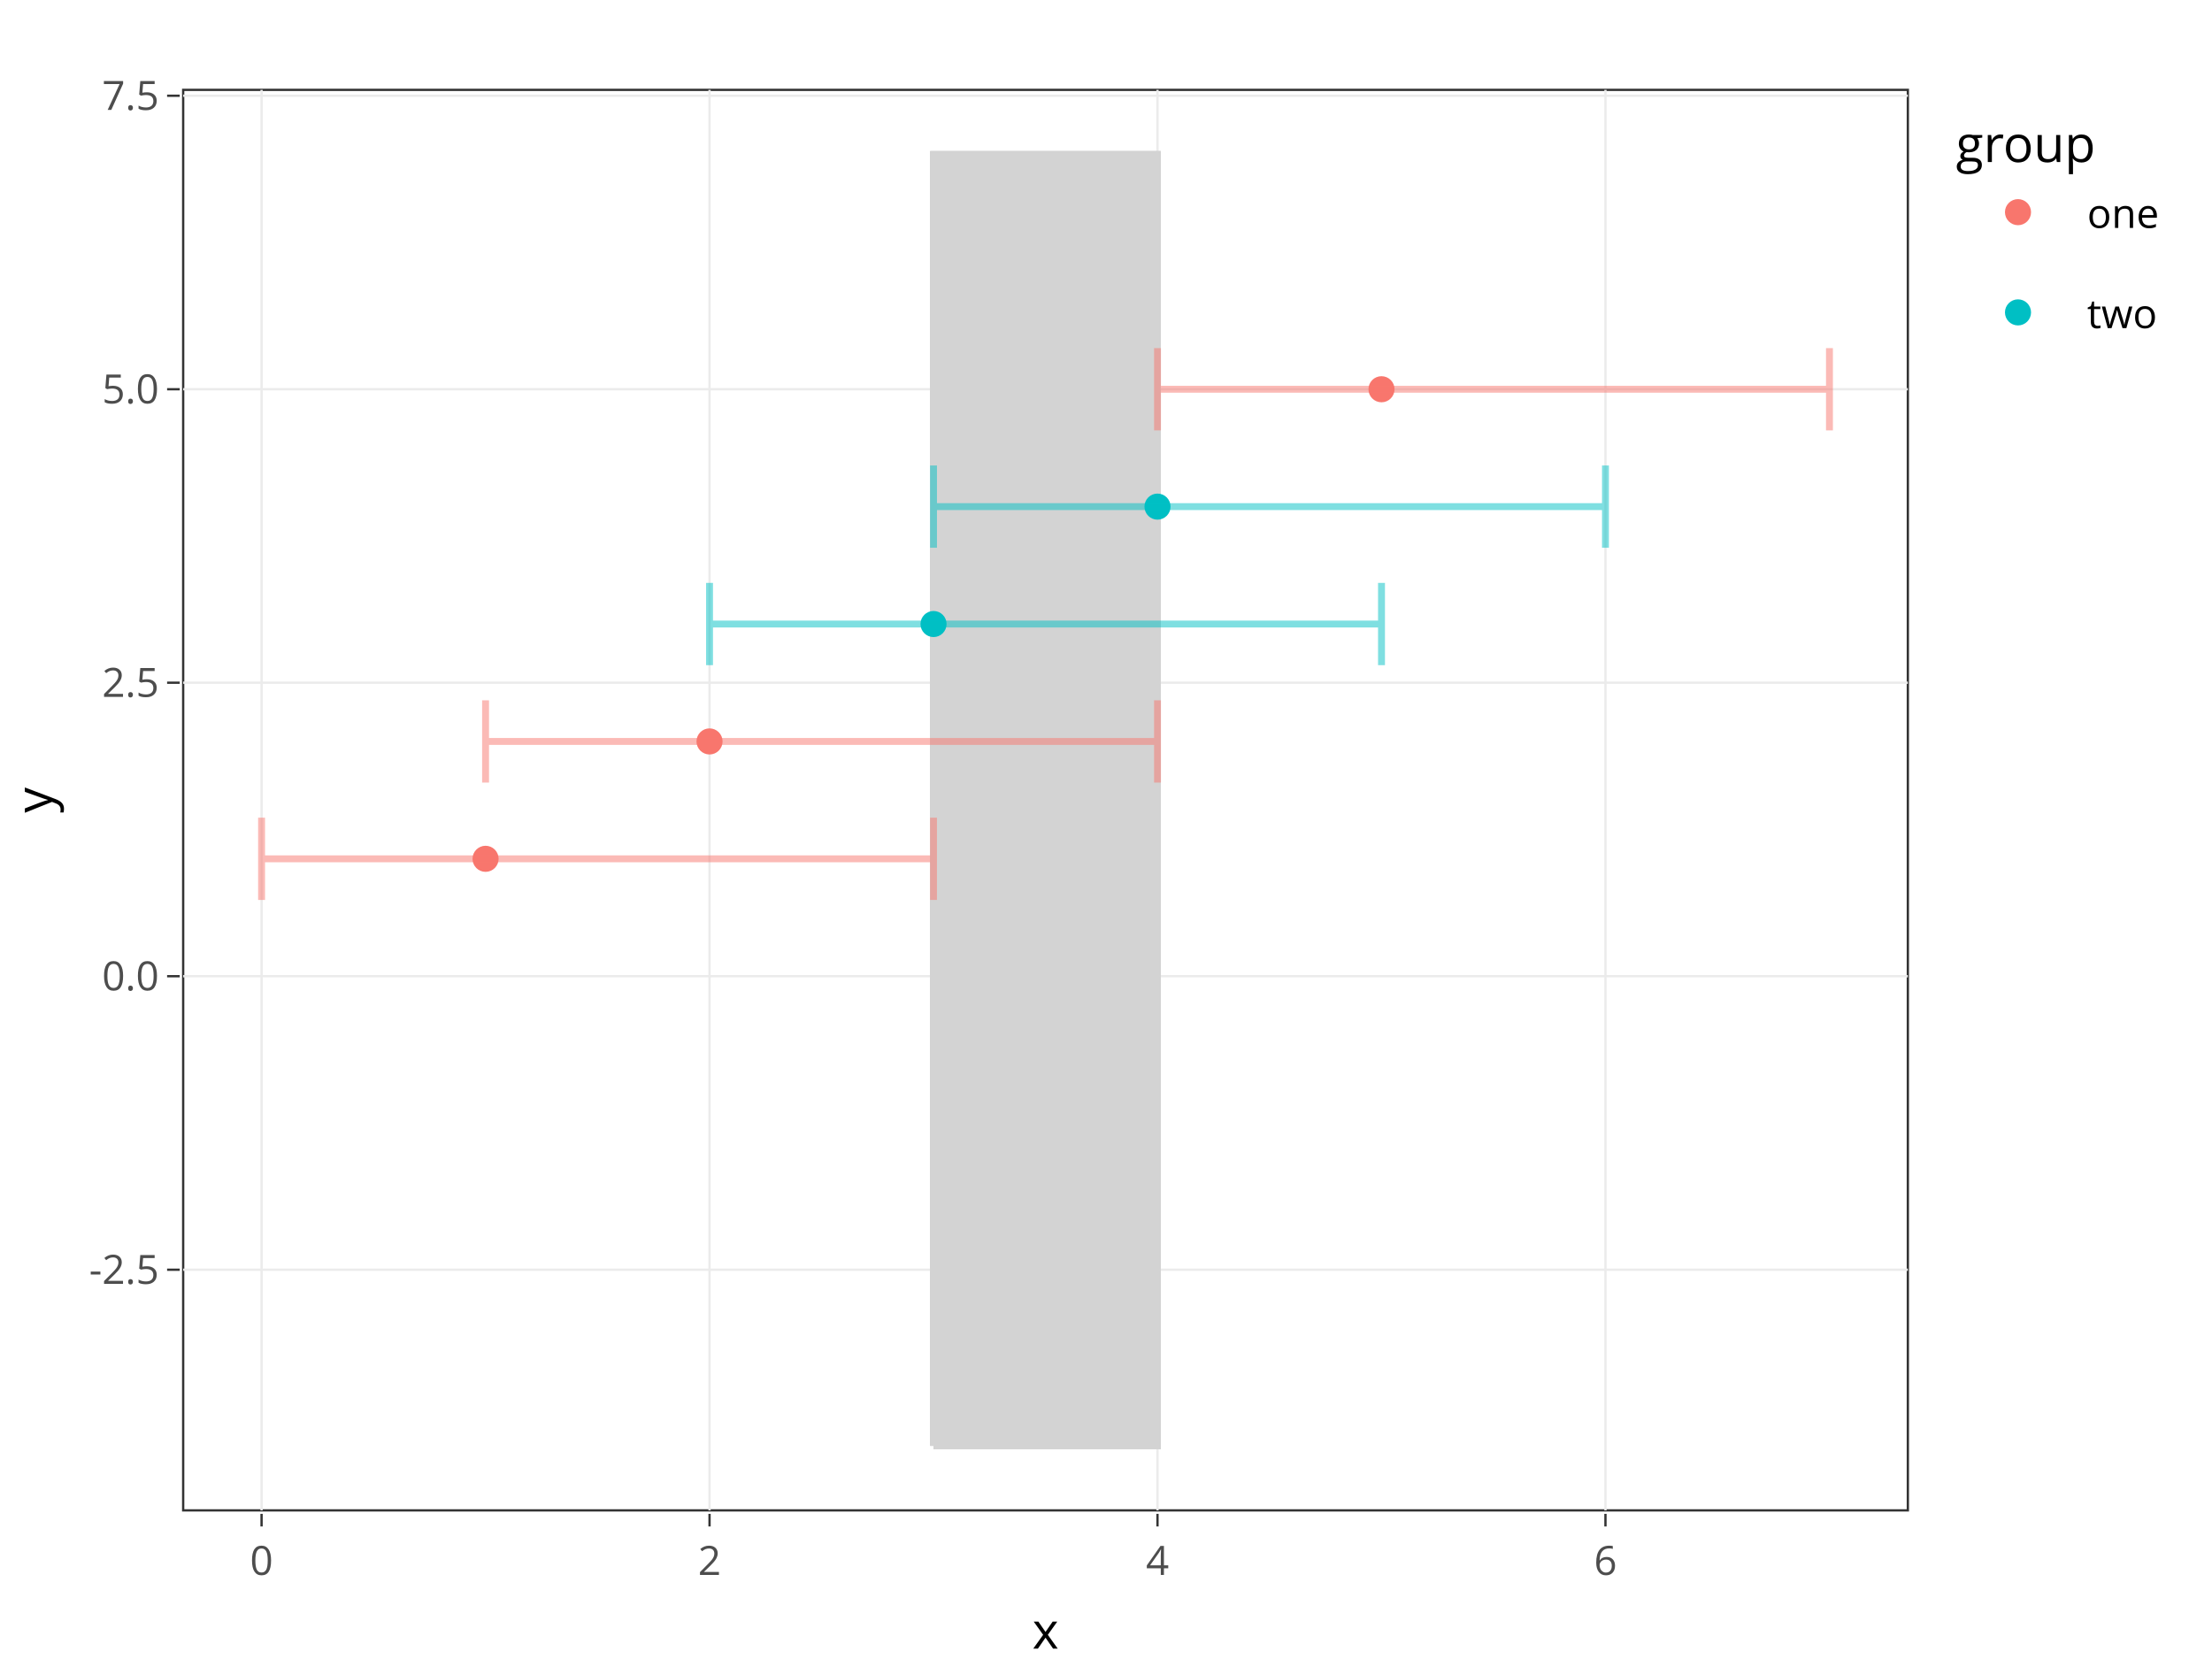
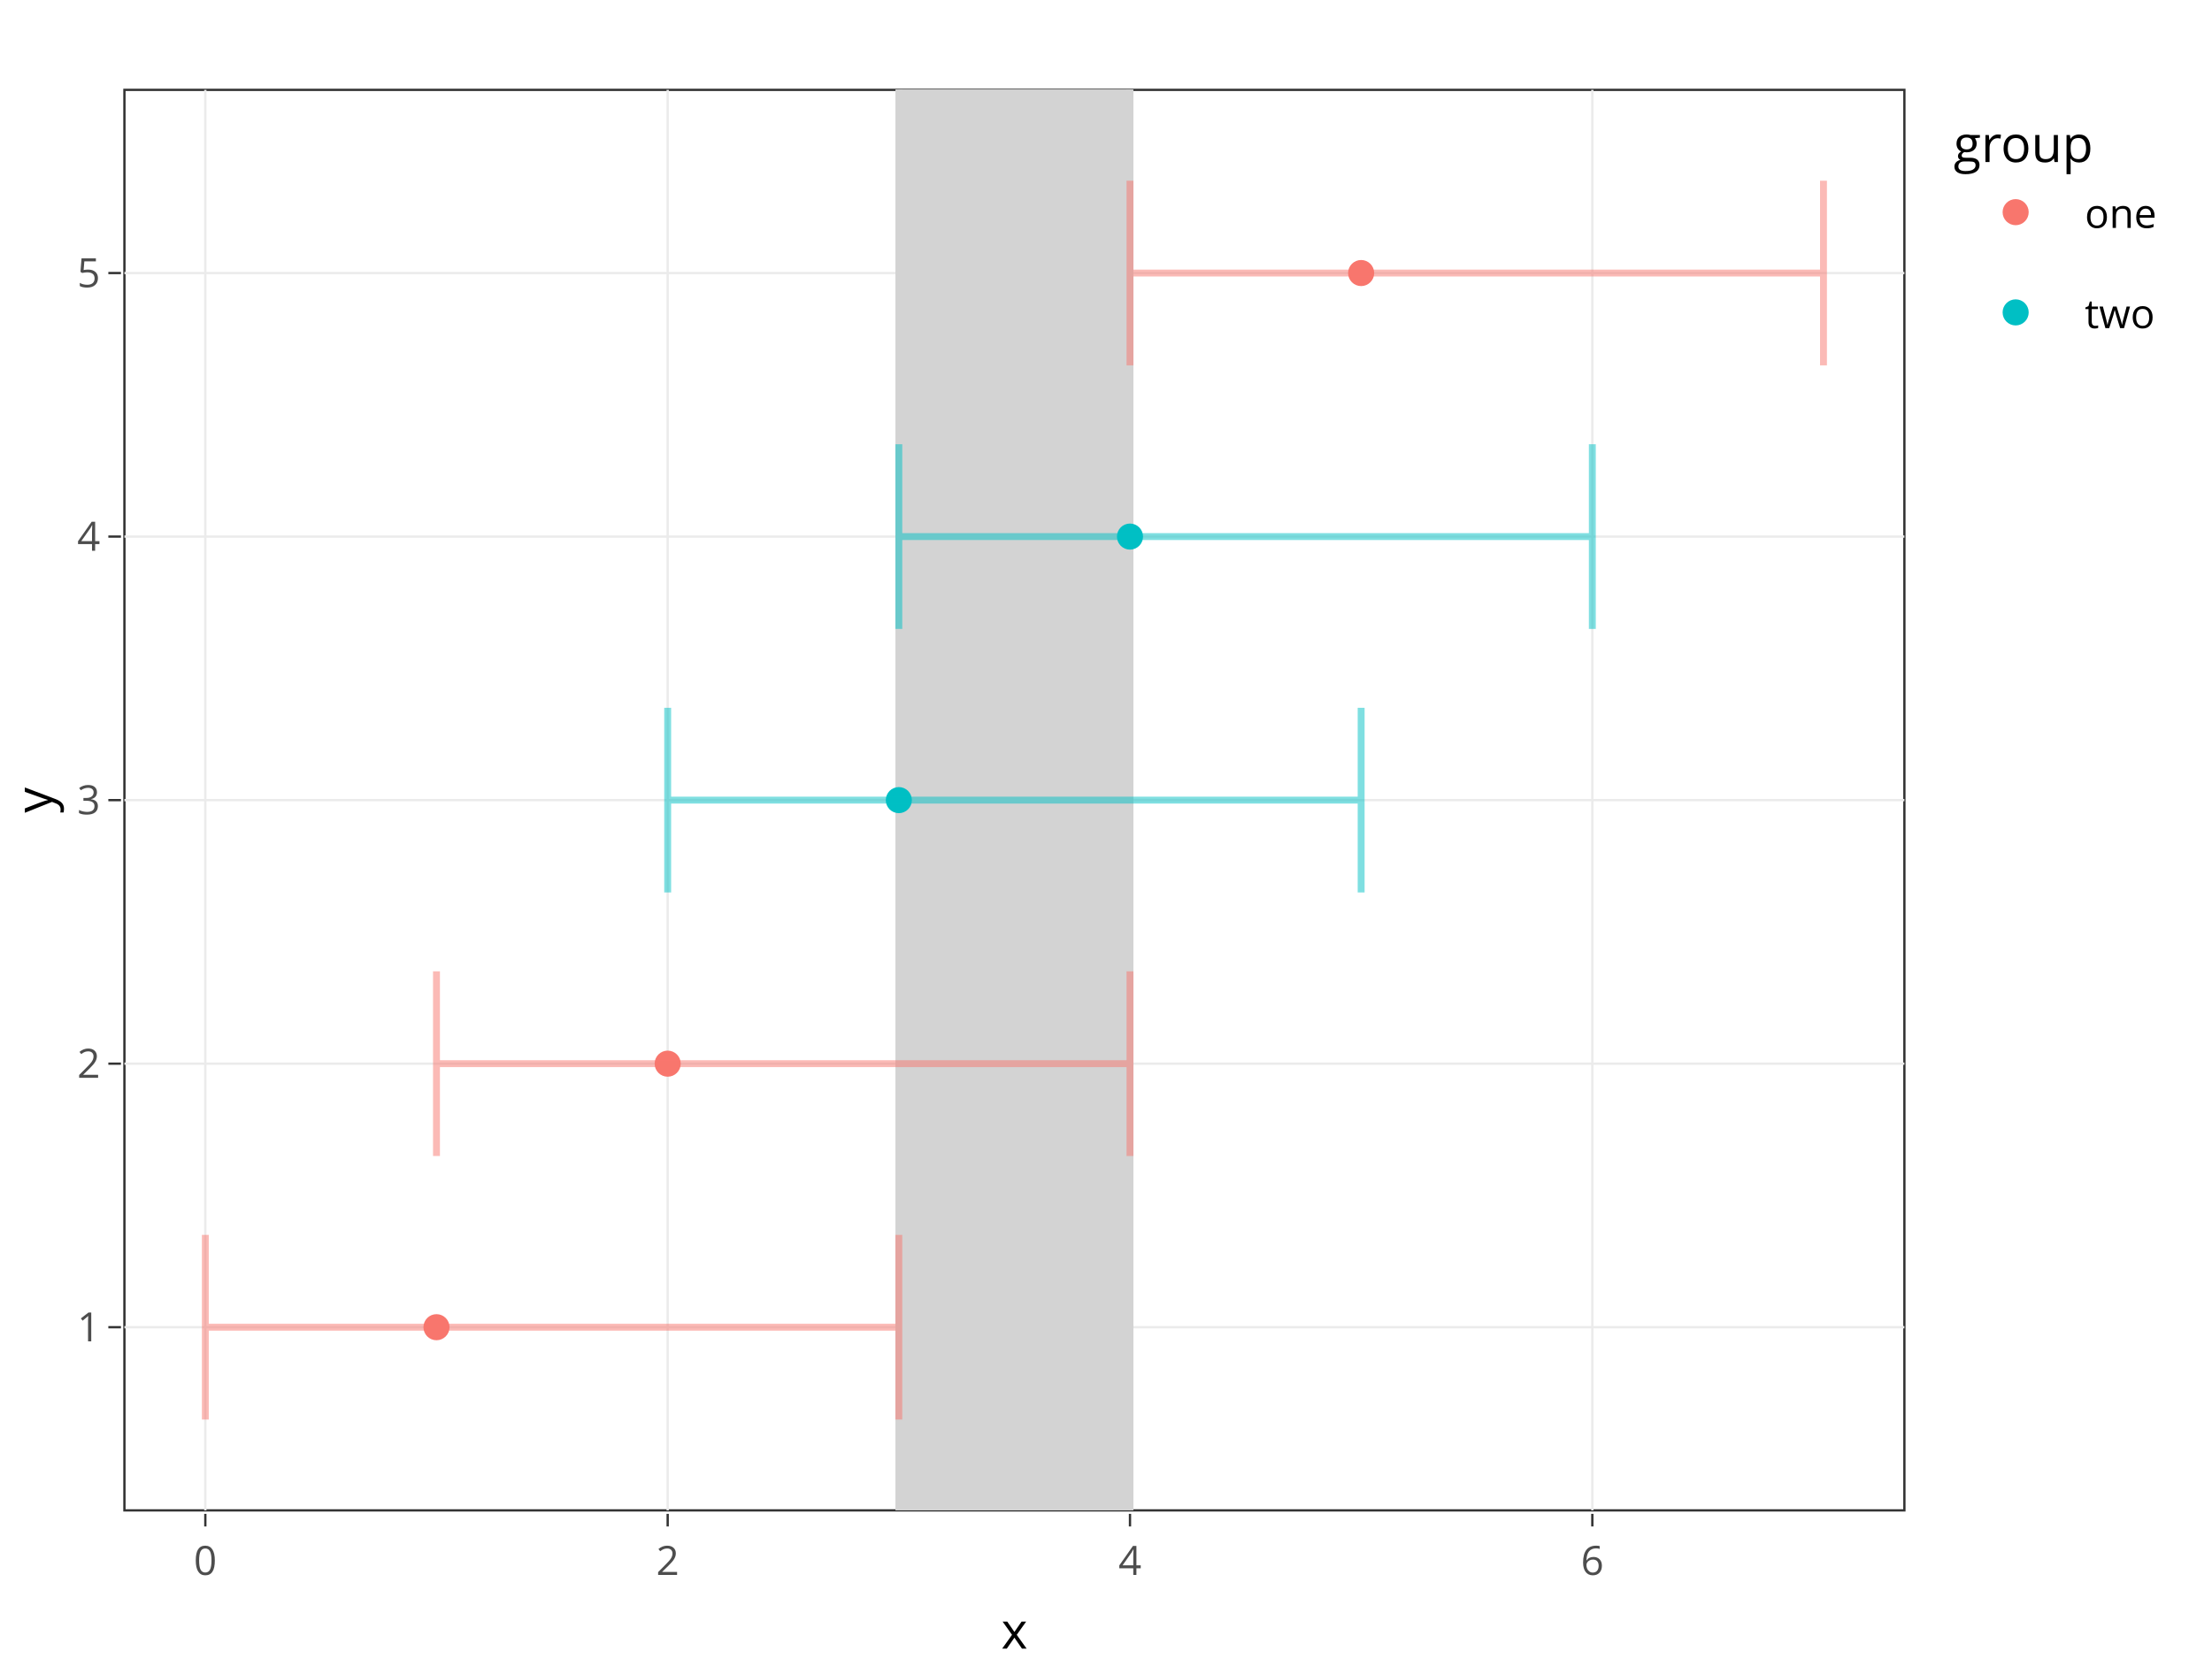
<svg xmlns="http://www.w3.org/2000/svg" class="main-svg" width="640" height="480" style="" viewBox="0 0 640 480">
  <rect x="0" y="0" width="640" height="480" style="fill: rgb(255, 255, 255); fill-opacity: 1;" />
  <defs id="defs-">
    <g class="clips">
      <clipPath id="clipxyplot" class="plotclip">
-         <rect width="499" height="411" />
+         <rect width="515" height="411" />
      </clipPath>
      <clipPath class="axesclip" id="clipx">
-         <rect x="53" y="0" width="499" height="480" />
+         <rect x="36" y="0" width="515" height="480" />
      </clipPath>
      <clipPath class="axesclip" id="clipy">
        <rect x="0" y="26" width="640" height="411" />
      </clipPath>
      <clipPath class="axesclip" id="clipxy">
-         <rect x="53" y="26" width="499" height="411" />
+         <rect x="36" y="26" width="515" height="411" />
      </clipPath>
    </g>
    <g class="gradients" />
    <g class="patterns" />
  </defs>
  <g class="bglayer" />
  <g class="layer-below">
    <g class="imagelayer" />
    <g class="shapelayer">
-       <path data-index="0" fill-rule="evenodd" d="M53,437H552V26H53Z" style="opacity: 1; stroke: rgb(51, 51, 51); stroke-opacity: 1; fill: rgb(255, 255, 255); fill-opacity: 1; stroke-width: 0.664px;" />
+       <path data-index="0" fill-rule="evenodd" d="M36,437H551V26H36Z" style="opacity: 1; stroke: rgb(51, 51, 51); stroke-opacity: 1; fill: rgb(0, 0, 0); fill-opacity: 0; stroke-width: 0.664px;" />
    </g>
  </g>
  <g class="cartesianlayer">
    <g class="subplot xy">
      <g class="layer-subplot">
        <g class="shapelayer" />
        <g class="imagelayer" />
      </g>
      <g class="gridlayer">
        <g class="x">
-           <path class="xgrid crisp" transform="translate(75.68,0)" d="M0,26v411" style="stroke: rgb(235, 235, 235); stroke-opacity: 1; stroke-width: 0.664px;" />
-           <path class="xgrid crisp" transform="translate(205.29,0)" d="M0,26v411" style="stroke: rgb(235, 235, 235); stroke-opacity: 1; stroke-width: 0.664px;" />
-           <path class="xgrid crisp" transform="translate(334.9,0)" d="M0,26v411" style="stroke: rgb(235, 235, 235); stroke-opacity: 1; stroke-width: 0.664px;" />
-           <path class="xgrid crisp" transform="translate(464.51,0)" d="M0,26v411" style="stroke: rgb(235, 235, 235); stroke-opacity: 1; stroke-width: 0.664px;" />
+           <path class="xgrid crisp" transform="translate(59.41,0)" d="M0,26v411" style="stroke: rgb(235, 235, 235); stroke-opacity: 1; stroke-width: 0.664px;" />
+           <path class="xgrid crisp" transform="translate(193.18,0)" d="M0,26v411" style="stroke: rgb(235, 235, 235); stroke-opacity: 1; stroke-width: 0.664px;" />
+           <path class="xgrid crisp" transform="translate(326.94,0)" d="M0,26v411" style="stroke: rgb(235, 235, 235); stroke-opacity: 1; stroke-width: 0.664px;" />
+           <path class="xgrid crisp" transform="translate(460.71,0)" d="M0,26v411" style="stroke: rgb(235, 235, 235); stroke-opacity: 1; stroke-width: 0.664px;" />
        </g>
        <g class="y">
-           <path class="ygrid crisp" transform="translate(0,367.37)" d="M53,0h499" style="stroke: rgb(235, 235, 235); stroke-opacity: 1; stroke-width: 0.664px;" />
-           <path class="ygrid crisp" transform="translate(0,282.45)" d="M53,0h499" style="stroke: rgb(235, 235, 235); stroke-opacity: 1; stroke-width: 0.664px;" />
-           <path class="ygrid crisp" transform="translate(0,197.53)" d="M53,0h499" style="stroke: rgb(235, 235, 235); stroke-opacity: 1; stroke-width: 0.664px;" />
-           <path class="ygrid crisp" transform="translate(0,112.62)" d="M53,0h499" style="stroke: rgb(235, 235, 235); stroke-opacity: 1; stroke-width: 0.664px;" />
-           <path class="ygrid crisp" transform="translate(0,27.7)" d="M53,0h499" style="stroke: rgb(235, 235, 235); stroke-opacity: 1; stroke-width: 0.664px;" />
+           <path class="ygrid crisp" transform="translate(0,384)" d="M36,0h515" style="stroke: rgb(235, 235, 235); stroke-opacity: 1; stroke-width: 0.664px;" />
+           <path class="ygrid crisp" transform="translate(0,307.75)" d="M36,0h515" style="stroke: rgb(235, 235, 235); stroke-opacity: 1; stroke-width: 0.664px;" />
+           <path class="ygrid crisp" transform="translate(0,231.5)" d="M36,0h515" style="stroke: rgb(235, 235, 235); stroke-opacity: 1; stroke-width: 0.664px;" />
+           <path class="ygrid crisp" transform="translate(0,155.25)" d="M36,0h515" style="stroke: rgb(235, 235, 235); stroke-opacity: 1; stroke-width: 0.664px;" />
+           <path class="ygrid crisp" transform="translate(0,79)" d="M36,0h515" style="stroke: rgb(235, 235, 235); stroke-opacity: 1; stroke-width: 0.664px;" />
        </g>
      </g>
      <g class="zerolinelayer" />
      <path class="xlines-below" />
      <path class="ylines-below" />
      <g class="overlines-below" />
      <g class="xaxislayer-below" />
      <g class="yaxislayer-below" />
      <g class="overaxes-below" />
-       <g class="plot" transform="translate(53,26)" clip-path="url(#clipxyplot)">
+       <g class="plot" transform="translate(36,26)" clip-path="url(#clipxyplot)">
        <g class="scatterlayer mlayer">
          <g class="trace scatter trace-vdiffr-plotly-1" style="stroke-miterlimit: 2; opacity: 1;">
            <g class="fills">
              <g>
-                 <path class="js-fill" d="M217.1,392.32L217.1,18.68L281.9,18.68L281.9,392.32L217.1,392.32Z" style="fill: rgb(211, 211, 211); fill-opacity: 1; stroke-width: 0;" />
-               </g>
-             </g>
-             <g class="errorbars" />
-             <g class="lines">
-               <path class="js-line" d="M217.1,392.32L217.1,18.68L281.9,18.68L281.9,392.32L217.1,392.32" style="vector-effect: non-scaling-stroke; fill: none; stroke: rgb(211, 211, 211); stroke-opacity: 1; stroke-width: 1.89px; opacity: 1;" />
+                 <path class="js-fill" d="M224.06,739.27L224.06,-99.51L290.94,-99.51L290.94,739.27L224.06,739.27Z" style="fill: rgb(211, 211, 211); fill-opacity: 1; stroke-width: 0;" />
+               </g>
+             </g>
+             <g class="errorbars" />
+             <g class="lines">
+               <path class="js-line" d="M224.06,739.27L224.06,-99.51L290.94,-99.51L290.94,739.27L224.06,739.27" style="vector-effect: non-scaling-stroke; fill: none; stroke: rgb(211, 211, 211); stroke-opacity: 1; stroke-width: 1.89px; opacity: 1;" />
            </g>
            <g class="points" />
            <g class="text" />
          </g>
          <g class="trace scatter trace-vdiffr-plotly-2" style="stroke-miterlimit: 2; opacity: 1;">
            <g class="fills">
              <g>
-                 <path class="js-fill" d="M217.1,392.32L217.1,18.68L281.9,18.68L281.9,392.32L217.1,392.32Z" style="fill: rgb(211, 211, 211); fill-opacity: 1; stroke-width: 0;" />
-               </g>
-             </g>
-             <g class="errorbars" />
-             <g class="lines">
-               <path class="js-line" d="M217.1,392.32L217.1,18.68L281.9,18.68L281.9,392.32L217.1,392.32" style="vector-effect: non-scaling-stroke; fill: none; stroke: rgb(211, 211, 211); stroke-opacity: 1; stroke-width: 1.89px; opacity: 1;" />
+                 <path class="js-fill" d="M224.06,739.27L224.06,-99.51L290.94,-99.51L290.94,739.27L224.06,739.27Z" style="fill: rgb(211, 211, 211); fill-opacity: 1; stroke-width: 0;" />
+               </g>
+             </g>
+             <g class="errorbars" />
+             <g class="lines">
+               <path class="js-line" d="M224.06,739.27L224.06,-99.51L290.94,-99.51L290.94,739.27L224.06,739.27" style="vector-effect: non-scaling-stroke; fill: none; stroke: rgb(211, 211, 211); stroke-opacity: 1; stroke-width: 1.89px; opacity: 1;" />
            </g>
            <g class="points" />
            <g class="text" />
          </g>
          <g class="trace scatter trace-vdiffr-plotly-3" style="stroke-miterlimit: 2; opacity: 1;">
            <g class="fills">
              <g>
-                 <path class="js-fill" d="M217.1,392.32L217.1,18.68L281.9,18.68L281.9,392.32L217.1,392.32Z" style="fill: rgb(211, 211, 211); fill-opacity: 1; stroke-width: 0;" />
-               </g>
-             </g>
-             <g class="errorbars" />
-             <g class="lines">
-               <path class="js-line" d="M217.1,392.32L217.1,18.68L281.9,18.68L281.9,392.32L217.1,392.32" style="vector-effect: non-scaling-stroke; fill: none; stroke: rgb(211, 211, 211); stroke-opacity: 1; stroke-width: 1.89px; opacity: 1;" />
+                 <path class="js-fill" d="M224.06,739.27L224.06,-99.51L290.94,-99.51L290.94,739.27L224.06,739.27Z" style="fill: rgb(211, 211, 211); fill-opacity: 1; stroke-width: 0;" />
+               </g>
+             </g>
+             <g class="errorbars" />
+             <g class="lines">
+               <path class="js-line" d="M224.06,739.27L224.06,-99.51L290.94,-99.51L290.94,739.27L224.06,739.27" style="vector-effect: non-scaling-stroke; fill: none; stroke: rgb(211, 211, 211); stroke-opacity: 1; stroke-width: 1.89px; opacity: 1;" />
            </g>
            <g class="points" />
            <g class="text" />
          </g>
          <g class="trace scatter trace-vdiffr-plotly-4" style="stroke-miterlimit: 2; opacity: 1;">
            <g class="fills">
              <g>
-                 <path class="js-fill" d="M217.1,392.32L217.1,18.68L281.9,18.68L281.9,392.32L217.1,392.32Z" style="fill: rgb(211, 211, 211); fill-opacity: 1; stroke-width: 0;" />
-               </g>
-             </g>
-             <g class="errorbars" />
-             <g class="lines">
-               <path class="js-line" d="M217.1,392.32L217.1,18.68L281.9,18.68L281.9,392.32L217.1,392.32" style="vector-effect: non-scaling-stroke; fill: none; stroke: rgb(211, 211, 211); stroke-opacity: 1; stroke-width: 1.89px; opacity: 1;" />
+                 <path class="js-fill" d="M224.06,739.27L224.06,-99.51L290.94,-99.51L290.94,739.27L224.06,739.27Z" style="fill: rgb(211, 211, 211); fill-opacity: 1; stroke-width: 0;" />
+               </g>
+             </g>
+             <g class="errorbars" />
+             <g class="lines">
+               <path class="js-line" d="M224.06,739.27L224.06,-99.51L290.94,-99.51L290.94,739.27L224.06,739.27" style="vector-effect: non-scaling-stroke; fill: none; stroke: rgb(211, 211, 211); stroke-opacity: 1; stroke-width: 1.89px; opacity: 1;" />
            </g>
            <g class="points" />
            <g class="text" />
          </g>
          <g class="trace scatter trace-vdiffr-plotly-5" style="stroke-miterlimit: 2; opacity: 1;">
            <g class="fills">
              <g>
-                 <path class="js-fill" d="M217.1,392.32L217.1,18.68L281.9,18.68L281.9,392.32L217.1,392.32Z" style="fill: rgb(211, 211, 211); fill-opacity: 1; stroke-width: 0;" />
-               </g>
-             </g>
-             <g class="errorbars" />
-             <g class="lines">
-               <path class="js-line" d="M217.1,392.32L217.1,18.68L281.9,18.68L281.9,392.32L217.1,392.32" style="vector-effect: non-scaling-stroke; fill: none; stroke: rgb(211, 211, 211); stroke-opacity: 1; stroke-width: 1.89px; opacity: 1;" />
+                 <path class="js-fill" d="M224.06,739.27L224.06,-99.51L290.94,-99.51L290.94,739.27L224.06,739.27Z" style="fill: rgb(211, 211, 211); fill-opacity: 1; stroke-width: 0;" />
+               </g>
+             </g>
+             <g class="errorbars" />
+             <g class="lines">
+               <path class="js-line" d="M224.06,739.27L224.06,-99.51L290.94,-99.51L290.94,739.27L224.06,739.27" style="vector-effect: non-scaling-stroke; fill: none; stroke: rgb(211, 211, 211); stroke-opacity: 1; stroke-width: 1.89px; opacity: 1;" />
            </g>
            <g class="points" />
            <g class="text" />
          </g>
          <g class="trace scatter trace-vdiffr-plotly-6" style="stroke-miterlimit: 2; opacity: 1;">
            <g class="fills" />
            <g class="errorbars" />
            <g class="lines" />
            <g class="points">
-               <path class="point" transform="translate(87.49,222.48)" d="M2.83,0A2.83,2.83 0 1,1 0,-2.83A2.83,2.83 0 0,1 2.83,0Z" style="opacity: 1; stroke-width: 1.89px; fill: rgb(248, 118, 109); fill-opacity: 1; stroke: rgb(248, 118, 109); stroke-opacity: 1;" />
-               <path class="point" transform="translate(152.29,188.52)" d="M2.83,0A2.83,2.83 0 1,1 0,-2.83A2.83,2.83 0 0,1 2.83,0Z" style="opacity: 1; stroke-width: 1.89px; fill: rgb(248, 118, 109); fill-opacity: 1; stroke: rgb(248, 118, 109); stroke-opacity: 1;" />
-               <path class="point" transform="translate(346.71,86.62)" d="M2.83,0A2.83,2.83 0 1,1 0,-2.83A2.83,2.83 0 0,1 2.83,0Z" style="opacity: 1; stroke-width: 1.89px; fill: rgb(248, 118, 109); fill-opacity: 1; stroke: rgb(248, 118, 109); stroke-opacity: 1;" />
+               <path class="point" transform="translate(90.29,358)" d="M2.83,0A2.83,2.83 0 1,1 0,-2.83A2.83,2.83 0 0,1 2.83,0Z" style="opacity: 1; stroke-width: 1.89px; fill: rgb(248, 118, 109); fill-opacity: 1; stroke: rgb(248, 118, 109); stroke-opacity: 1;" />
+               <path class="point" transform="translate(157.18,281.75)" d="M2.83,0A2.83,2.83 0 1,1 0,-2.83A2.83,2.83 0 0,1 2.83,0Z" style="opacity: 1; stroke-width: 1.89px; fill: rgb(248, 118, 109); fill-opacity: 1; stroke: rgb(248, 118, 109); stroke-opacity: 1;" />
+               <path class="point" transform="translate(357.82,53)" d="M2.83,0A2.83,2.83 0 1,1 0,-2.83A2.83,2.83 0 0,1 2.83,0Z" style="opacity: 1; stroke-width: 1.89px; fill: rgb(248, 118, 109); fill-opacity: 1; stroke: rgb(248, 118, 109); stroke-opacity: 1;" />
            </g>
            <g class="text" />
          </g>
          <g class="trace scatter trace-vdiffr-plotly-7" style="stroke-miterlimit: 2; opacity: 1;">
            <g class="fills" />
            <g class="errorbars" />
            <g class="lines" />
            <g class="points">
-               <path class="point" transform="translate(217.1,154.55)" d="M2.83,0A2.83,2.83 0 1,1 0,-2.83A2.83,2.83 0 0,1 2.83,0Z" style="opacity: 1; stroke-width: 1.89px; fill: rgb(0, 191, 196); fill-opacity: 1; stroke: rgb(0, 191, 196); stroke-opacity: 1;" />
-               <path class="point" transform="translate(281.9,120.58)" d="M2.83,0A2.83,2.83 0 1,1 0,-2.83A2.83,2.83 0 0,1 2.83,0Z" style="opacity: 1; stroke-width: 1.89px; fill: rgb(0, 191, 196); fill-opacity: 1; stroke: rgb(0, 191, 196); stroke-opacity: 1;" />
+               <path class="point" transform="translate(224.06,205.5)" d="M2.83,0A2.83,2.83 0 1,1 0,-2.83A2.83,2.83 0 0,1 2.83,0Z" style="opacity: 1; stroke-width: 1.89px; fill: rgb(0, 191, 196); fill-opacity: 1; stroke: rgb(0, 191, 196); stroke-opacity: 1;" />
+               <path class="point" transform="translate(290.94,129.25)" d="M2.83,0A2.83,2.83 0 1,1 0,-2.83A2.83,2.83 0 0,1 2.83,0Z" style="opacity: 1; stroke-width: 1.89px; fill: rgb(0, 191, 196); fill-opacity: 1; stroke: rgb(0, 191, 196); stroke-opacity: 1;" />
            </g>
            <g class="text" />
          </g>
          <g class="trace scatter trace-vdiffr-plotly-8" style="stroke-miterlimit: 2; opacity: 0.5;">
            <g class="fills" />
            <g class="errorbars">
              <g class="errorbar" style="opacity: 1;">
-                 <path class="xerror" d="M217.1,210.579v23.802m0,-11.901H22.68m0,-11.901v23.802" style="vector-effect: non-scaling-stroke; stroke-width: 2px; stroke: rgb(248, 118, 109); stroke-opacity: 1;" />
-               </g>
-               <g class="errorbar" style="opacity: 1;">
-                 <path class="xerror" d="M281.9,176.619v23.802m0,-11.901H87.49m0,-11.901v23.802" style="vector-effect: non-scaling-stroke; stroke-width: 2px; stroke: rgb(248, 118, 109); stroke-opacity: 1;" />
-               </g>
-               <g class="errorbar" style="opacity: 1;">
-                 <path class="xerror" d="M476.32,74.719v23.802m0,-11.901H281.9m0,-11.901v23.802" style="vector-effect: non-scaling-stroke; stroke-width: 2px; stroke: rgb(248, 118, 109); stroke-opacity: 1;" />
-               </g>
-             </g>
-             <g class="lines">
-               <path class="js-line" d="M87.49,222.48L346.71,86.62" style="vector-effect: non-scaling-stroke; fill: none; stroke: rgb(0, 0, 0); stroke-opacity: 0; stroke-width: 2px; opacity: 1;" />
+                 <path class="xerror" d="M224.06,331.284v53.432m0,-26.716H23.41m0,-26.716v53.432" style="vector-effect: non-scaling-stroke; stroke-width: 2px; stroke: rgb(248, 118, 109); stroke-opacity: 1;" />
+               </g>
+               <g class="errorbar" style="opacity: 1;">
+                 <path class="xerror" d="M290.94,255.034v53.432m0,-26.716H90.29m0,-26.716v53.432" style="vector-effect: non-scaling-stroke; stroke-width: 2px; stroke: rgb(248, 118, 109); stroke-opacity: 1;" />
+               </g>
+               <g class="errorbar" style="opacity: 1;">
+                 <path class="xerror" d="M491.59,26.284v53.432m0,-26.716H290.94m0,-26.716v53.432" style="vector-effect: non-scaling-stroke; stroke-width: 2px; stroke: rgb(248, 118, 109); stroke-opacity: 1;" />
+               </g>
+             </g>
+             <g class="lines">
+               <path class="js-line" d="M90.29,358L357.82,53" style="vector-effect: non-scaling-stroke; fill: none; stroke: rgb(0, 0, 0); stroke-opacity: 0; stroke-width: 2px; opacity: 1;" />
            </g>
            <g class="points" />
            <g class="text" />
          </g>
          <g class="trace scatter trace-vdiffr-plotly-9" style="stroke-miterlimit: 2; opacity: 0.5;">
            <g class="fills" />
            <g class="errorbars">
              <g class="errorbar" style="opacity: 1;">
-                 <path class="xerror" d="M346.71,142.649v23.802m0,-11.901H152.29m0,-11.901v23.802" style="vector-effect: non-scaling-stroke; stroke-width: 2px; stroke: rgb(0, 191, 196); stroke-opacity: 1;" />
-               </g>
-               <g class="errorbar" style="opacity: 1;">
-                 <path class="xerror" d="M411.51,108.679v23.802m0,-11.901H217.1m0,-11.901v23.802" style="vector-effect: non-scaling-stroke; stroke-width: 2px; stroke: rgb(0, 191, 196); stroke-opacity: 1;" />
-               </g>
-             </g>
-             <g class="lines">
-               <path class="js-line" d="M217.1,154.55L281.9,120.58" style="vector-effect: non-scaling-stroke; fill: none; stroke: rgb(0, 0, 0); stroke-opacity: 0; stroke-width: 2px; opacity: 1;" />
+                 <path class="xerror" d="M357.82,178.784v53.432m0,-26.716H157.18m0,-26.716v53.432" style="vector-effect: non-scaling-stroke; stroke-width: 2px; stroke: rgb(0, 191, 196); stroke-opacity: 1;" />
+               </g>
+               <g class="errorbar" style="opacity: 1;">
+                 <path class="xerror" d="M424.71,102.534v53.432m0,-26.716H224.06m0,-26.716v53.432" style="vector-effect: non-scaling-stroke; stroke-width: 2px; stroke: rgb(0, 191, 196); stroke-opacity: 1;" />
+               </g>
+             </g>
+             <g class="lines">
+               <path class="js-line" d="M224.06,205.5L290.94,129.25" style="vector-effect: non-scaling-stroke; fill: none; stroke: rgb(0, 0, 0); stroke-opacity: 0; stroke-width: 2px; opacity: 1;" />
            </g>
            <g class="points" />
            <g class="text" />
          </g>
        </g>
      </g>
      <g class="overplot" />
      <path class="xlines-above crisp" d="" style="fill: none; stroke-width: 1px; stroke: rgb(0, 0, 0); stroke-opacity: 0;" />
      <path class="ylines-above crisp" d="" style="fill: none; stroke-width: 1px; stroke: rgb(0, 0, 0); stroke-opacity: 0;" />
      <g class="overlines-above" />
      <g class="xaxislayer-above">
-         <path class="xtick ticks crisp" d="M0,438v3.653" transform="translate(75.68,0)" style="stroke: rgb(51, 51, 51); stroke-opacity: 1; stroke-width: 0.664px;" />
-         <path class="xtick ticks crisp" d="M0,438v3.653" transform="translate(205.29,0)" style="stroke: rgb(51, 51, 51); stroke-opacity: 1; stroke-width: 0.664px;" />
-         <path class="xtick ticks crisp" d="M0,438v3.653" transform="translate(334.9,0)" style="stroke: rgb(51, 51, 51); stroke-opacity: 1; stroke-width: 0.664px;" />
-         <path class="xtick ticks crisp" d="M0,438v3.653" transform="translate(464.51,0)" style="stroke: rgb(51, 51, 51); stroke-opacity: 1; stroke-width: 0.664px;" />
-         <g class="xtick">
-           <text text-anchor="middle" x="0" y="455.68" transform="translate(75.68,0)" style="font-family: 'Open Sans', verdana, arial, sans-serif; font-size: 11.69px; fill: rgb(77, 77, 77); fill-opacity: 1; white-space: pre; opacity: 1;">0</text>
-         </g>
-         <g class="xtick">
-           <text text-anchor="middle" x="0" y="455.68" style="font-family: 'Open Sans', verdana, arial, sans-serif; font-size: 11.69px; fill: rgb(77, 77, 77); fill-opacity: 1; white-space: pre; opacity: 1;" transform="translate(205.29,0)">2</text>
-         </g>
-         <g class="xtick">
-           <text text-anchor="middle" x="0" y="455.68" style="font-family: 'Open Sans', verdana, arial, sans-serif; font-size: 11.69px; fill: rgb(77, 77, 77); fill-opacity: 1; white-space: pre; opacity: 1;" transform="translate(334.9,0)">4</text>
-         </g>
-         <g class="xtick">
-           <text text-anchor="middle" x="0" y="455.68" style="font-family: 'Open Sans', verdana, arial, sans-serif; font-size: 11.69px; fill: rgb(77, 77, 77); fill-opacity: 1; white-space: pre; opacity: 1;" transform="translate(464.51,0)">6</text>
+         <path class="xtick ticks crisp" d="M0,438v3.653" transform="translate(59.41,0)" style="stroke: rgb(51, 51, 51); stroke-opacity: 1; stroke-width: 0.664px;" />
+         <path class="xtick ticks crisp" d="M0,438v3.653" transform="translate(193.18,0)" style="stroke: rgb(51, 51, 51); stroke-opacity: 1; stroke-width: 0.664px;" />
+         <path class="xtick ticks crisp" d="M0,438v3.653" transform="translate(326.94,0)" style="stroke: rgb(51, 51, 51); stroke-opacity: 1; stroke-width: 0.664px;" />
+         <path class="xtick ticks crisp" d="M0,438v3.653" transform="translate(460.71,0)" style="stroke: rgb(51, 51, 51); stroke-opacity: 1; stroke-width: 0.664px;" />
+         <g class="xtick">
+           <text text-anchor="middle" x="0" y="455.68" transform="translate(59.41,0)" style="font-family: 'Open Sans', verdana, arial, sans-serif; font-size: 11.69px; fill: rgb(77, 77, 77); fill-opacity: 1; white-space: pre; opacity: 1;">0</text>
+         </g>
+         <g class="xtick">
+           <text text-anchor="middle" x="0" y="455.68" style="font-family: 'Open Sans', verdana, arial, sans-serif; font-size: 11.69px; fill: rgb(77, 77, 77); fill-opacity: 1; white-space: pre; opacity: 1;" transform="translate(193.18,0)">2</text>
+         </g>
+         <g class="xtick">
+           <text text-anchor="middle" x="0" y="455.68" style="font-family: 'Open Sans', verdana, arial, sans-serif; font-size: 11.69px; fill: rgb(77, 77, 77); fill-opacity: 1; white-space: pre; opacity: 1;" transform="translate(326.94,0)">4</text>
+         </g>
+         <g class="xtick">
+           <text text-anchor="middle" x="0" y="455.68" style="font-family: 'Open Sans', verdana, arial, sans-serif; font-size: 11.69px; fill: rgb(77, 77, 77); fill-opacity: 1; white-space: pre; opacity: 1;" transform="translate(460.71,0)">6</text>
        </g>
      </g>
      <g class="yaxislayer-above">
-         <path class="ytick ticks crisp" d="M52,0h-3.653" transform="translate(0,367.37)" style="stroke: rgb(51, 51, 51); stroke-opacity: 1; stroke-width: 0.664px;" />
-         <path class="ytick ticks crisp" d="M52,0h-3.653" transform="translate(0,282.45)" style="stroke: rgb(51, 51, 51); stroke-opacity: 1; stroke-width: 0.664px;" />
-         <path class="ytick ticks crisp" d="M52,0h-3.653" transform="translate(0,197.53)" style="stroke: rgb(51, 51, 51); stroke-opacity: 1; stroke-width: 0.664px;" />
-         <path class="ytick ticks crisp" d="M52,0h-3.653" transform="translate(0,112.62)" style="stroke: rgb(51, 51, 51); stroke-opacity: 1; stroke-width: 0.664px;" />
-         <path class="ytick ticks crisp" d="M52,0h-3.653" transform="translate(0,27.7)" style="stroke: rgb(51, 51, 51); stroke-opacity: 1; stroke-width: 0.664px;" />
-         <g class="ytick">
-           <text text-anchor="end" x="46.009" y="4.091" transform="translate(0,367.37)" style="font-family: 'Open Sans', verdana, arial, sans-serif; font-size: 11.69px; fill: rgb(77, 77, 77); fill-opacity: 1; white-space: pre; opacity: 1;">-2.5</text>
-         </g>
-         <g class="ytick">
-           <text text-anchor="end" x="46.009" y="4.091" style="font-family: 'Open Sans', verdana, arial, sans-serif; font-size: 11.69px; fill: rgb(77, 77, 77); fill-opacity: 1; white-space: pre; opacity: 1;" transform="translate(0,282.45)">0.0</text>
-         </g>
-         <g class="ytick">
-           <text text-anchor="end" x="46.009" y="4.091" style="font-family: 'Open Sans', verdana, arial, sans-serif; font-size: 11.69px; fill: rgb(77, 77, 77); fill-opacity: 1; white-space: pre; opacity: 1;" transform="translate(0,197.53)">2.5</text>
-         </g>
-         <g class="ytick">
-           <text text-anchor="end" x="46.009" y="4.091" style="font-family: 'Open Sans', verdana, arial, sans-serif; font-size: 11.69px; fill: rgb(77, 77, 77); fill-opacity: 1; white-space: pre; opacity: 1;" transform="translate(0,112.62)">5.0</text>
-         </g>
-         <g class="ytick">
-           <text text-anchor="end" x="46.009" y="4.091" style="font-family: 'Open Sans', verdana, arial, sans-serif; font-size: 11.69px; fill: rgb(77, 77, 77); fill-opacity: 1; white-space: pre; opacity: 1;" transform="translate(0,27.7)">7.5</text>
+         <path class="ytick ticks crisp" d="M35,0h-3.653" transform="translate(0,384)" style="stroke: rgb(51, 51, 51); stroke-opacity: 1; stroke-width: 0.664px;" />
+         <path class="ytick ticks crisp" d="M35,0h-3.653" transform="translate(0,307.75)" style="stroke: rgb(51, 51, 51); stroke-opacity: 1; stroke-width: 0.664px;" />
+         <path class="ytick ticks crisp" d="M35,0h-3.653" transform="translate(0,231.5)" style="stroke: rgb(51, 51, 51); stroke-opacity: 1; stroke-width: 0.664px;" />
+         <path class="ytick ticks crisp" d="M35,0h-3.653" transform="translate(0,155.25)" style="stroke: rgb(51, 51, 51); stroke-opacity: 1; stroke-width: 0.664px;" />
+         <path class="ytick ticks crisp" d="M35,0h-3.653" transform="translate(0,79)" style="stroke: rgb(51, 51, 51); stroke-opacity: 1; stroke-width: 0.664px;" />
+         <g class="ytick">
+           <text text-anchor="end" x="29.009" y="4.091" transform="translate(0,384)" style="font-family: 'Open Sans', verdana, arial, sans-serif; font-size: 11.69px; fill: rgb(77, 77, 77); fill-opacity: 1; white-space: pre; opacity: 1;">1</text>
+         </g>
+         <g class="ytick">
+           <text text-anchor="end" x="29.009" y="4.091" style="font-family: 'Open Sans', verdana, arial, sans-serif; font-size: 11.69px; fill: rgb(77, 77, 77); fill-opacity: 1; white-space: pre; opacity: 1;" transform="translate(0,307.75)">2</text>
+         </g>
+         <g class="ytick">
+           <text text-anchor="end" x="29.009" y="4.091" style="font-family: 'Open Sans', verdana, arial, sans-serif; font-size: 11.69px; fill: rgb(77, 77, 77); fill-opacity: 1; white-space: pre; opacity: 1;" transform="translate(0,231.5)">3</text>
+         </g>
+         <g class="ytick">
+           <text text-anchor="end" x="29.009" y="4.091" style="font-family: 'Open Sans', verdana, arial, sans-serif; font-size: 11.69px; fill: rgb(77, 77, 77); fill-opacity: 1; white-space: pre; opacity: 1;" transform="translate(0,155.25)">4</text>
+         </g>
+         <g class="ytick">
+           <text text-anchor="end" x="29.009" y="4.091" style="font-family: 'Open Sans', verdana, arial, sans-serif; font-size: 11.69px; fill: rgb(77, 77, 77); fill-opacity: 1; white-space: pre; opacity: 1;" transform="translate(0,79)">5</text>
        </g>
      </g>
      <g class="overaxes-above" />
    </g>
  </g>
  <g class="polarlayer" />
  <g class="smithlayer" />
  <g class="ternarylayer" />
  <g class="geolayer" />
  <g class="funnelarealayer" />
  <g class="pielayer" />
  <g class="iciclelayer" />
  <g class="treemaplayer" />
  <g class="sunburstlayer" />
  <g class="glimages" />
  <defs id="topdefs-">
    <g class="clips" />
    <clipPath id="legend">
      <rect width="67.22" height="77.22" x="1.89" y="1.89" />
    </clipPath>
  </defs>
  <g class="layer-above">
    <g class="imagelayer" />
    <g class="shapelayer" />
  </g>
  <g class="infolayer">
-     <g class="legend" pointer-events="all" transform="translate(561.98,26)">
+     <g class="legend" pointer-events="all" transform="translate(561.3,26)">
      <rect class="bg" shape-rendering="crispEdges" style="stroke: rgb(0, 0, 0); stroke-opacity: 0; fill: rgb(255, 255, 255); fill-opacity: 1; stroke-width: 1.89px;" width="69.11" height="79.11" x="0.945" y="0.945" />
      <g class="scrollbox" transform="" clip-path="url(#legend)">
        <text class="legendtitletext" text-anchor="start" x="3.89" y="20.885" style="font-family: 'Open Sans', verdana, arial, sans-serif; font-size: 14.612px; fill: rgb(0, 0, 0); fill-opacity: 1; white-space: pre;">group</text>
        <g class="groups" transform="">
          <g class="traces" transform="translate(1.889764,35.3852)" style="opacity: 1;">
            <text class="legendtext" text-anchor="start" x="40" y="4.559" style="font-family: 'Open Sans', verdana, arial, sans-serif; font-size: 11.69px; fill: rgb(0, 0, 0); fill-opacity: 1; white-space: pre;">one</text>
            <g class="layers" style="opacity: 1;">
              <g class="legendfill" />
              <g class="legendlines" />
              <g class="legendsymbols">
                <g class="legendpoints">
                  <path class="scatterpts" transform="translate(20,0)" d="M2.83,0A2.83,2.83 0 1,1 0,-2.83A2.83,2.83 0 0,1 2.83,0Z" style="opacity: 1; stroke-width: 1.89px; fill: rgb(248, 118, 109); fill-opacity: 1; stroke: rgb(248, 118, 109); stroke-opacity: 1;" />
                </g>
              </g>
            </g>
            <rect class="legendtoggle" x="0" y="-9.5" width="61.453" height="19" style="fill: rgb(0, 0, 0); fill-opacity: 0;" />
          </g>
        </g>
        <g class="groups" transform="translate(0,10)">
          <g class="traces" transform="translate(1.889764,54.3852)" style="opacity: 1;">
            <text class="legendtext" text-anchor="start" x="40" y="4.559" style="font-family: 'Open Sans', verdana, arial, sans-serif; font-size: 11.69px; fill: rgb(0, 0, 0); fill-opacity: 1; white-space: pre;">two</text>
            <g class="layers" style="opacity: 1;">
              <g class="legendfill" />
              <g class="legendlines" />
              <g class="legendsymbols">
                <g class="legendpoints">
                  <path class="scatterpts" transform="translate(20,0)" d="M2.83,0A2.83,2.83 0 1,1 0,-2.83A2.83,2.83 0 0,1 2.83,0Z" style="opacity: 1; stroke-width: 1.89px; fill: rgb(0, 191, 196); fill-opacity: 1; stroke: rgb(0, 191, 196); stroke-opacity: 1;" />
                </g>
              </g>
            </g>
            <rect class="legendtoggle" x="0" y="-9.5" width="61.453" height="19" style="fill: rgb(0, 0, 0); fill-opacity: 0;" />
          </g>
        </g>
      </g>
      <rect class="scrollbar" rx="20" ry="3" width="0" height="0" style="fill: rgb(128, 139, 164); fill-opacity: 1;" x="0" y="0" />
    </g>
    <g class="g-gtitle" />
    <g class="g-xtitle" transform="translate(0,-13.83562)">
-       <text class="xtitle" x="302.5" y="490.836" text-anchor="middle" style="font-family: 'Open Sans', verdana, arial, sans-serif; font-size: 14.61px; fill: rgb(0, 0, 0); opacity: 1; font-weight: normal; white-space: pre;">x</text>
-     </g>
-     <g class="g-ytitle" transform="translate(1.223633,0)">
-       <text class="ytitle" transform="rotate(-90,13.77626,231.5)" x="13.776" y="231.5" text-anchor="middle" style="font-family: 'Open Sans', verdana, arial, sans-serif; font-size: 14.61px; fill: rgb(0, 0, 0); opacity: 1; font-weight: normal; white-space: pre;">y</text>
+       <text class="xtitle" x="293.5" y="490.836" text-anchor="middle" style="font-family: 'Open Sans', verdana, arial, sans-serif; font-size: 14.61px; fill: rgb(0, 0, 0); opacity: 1; font-weight: normal; white-space: pre;">x</text>
+     </g>
+     <g class="g-ytitle" transform="translate(18.22363,0)">
+       <text class="ytitle" transform="rotate(-90,-3.223744,231.5)" x="-3.224" y="231.5" text-anchor="middle" style="font-family: 'Open Sans', verdana, arial, sans-serif; font-size: 14.61px; fill: rgb(0, 0, 0); opacity: 1; font-weight: normal; white-space: pre;">y</text>
    </g>
  </g>
</svg>
